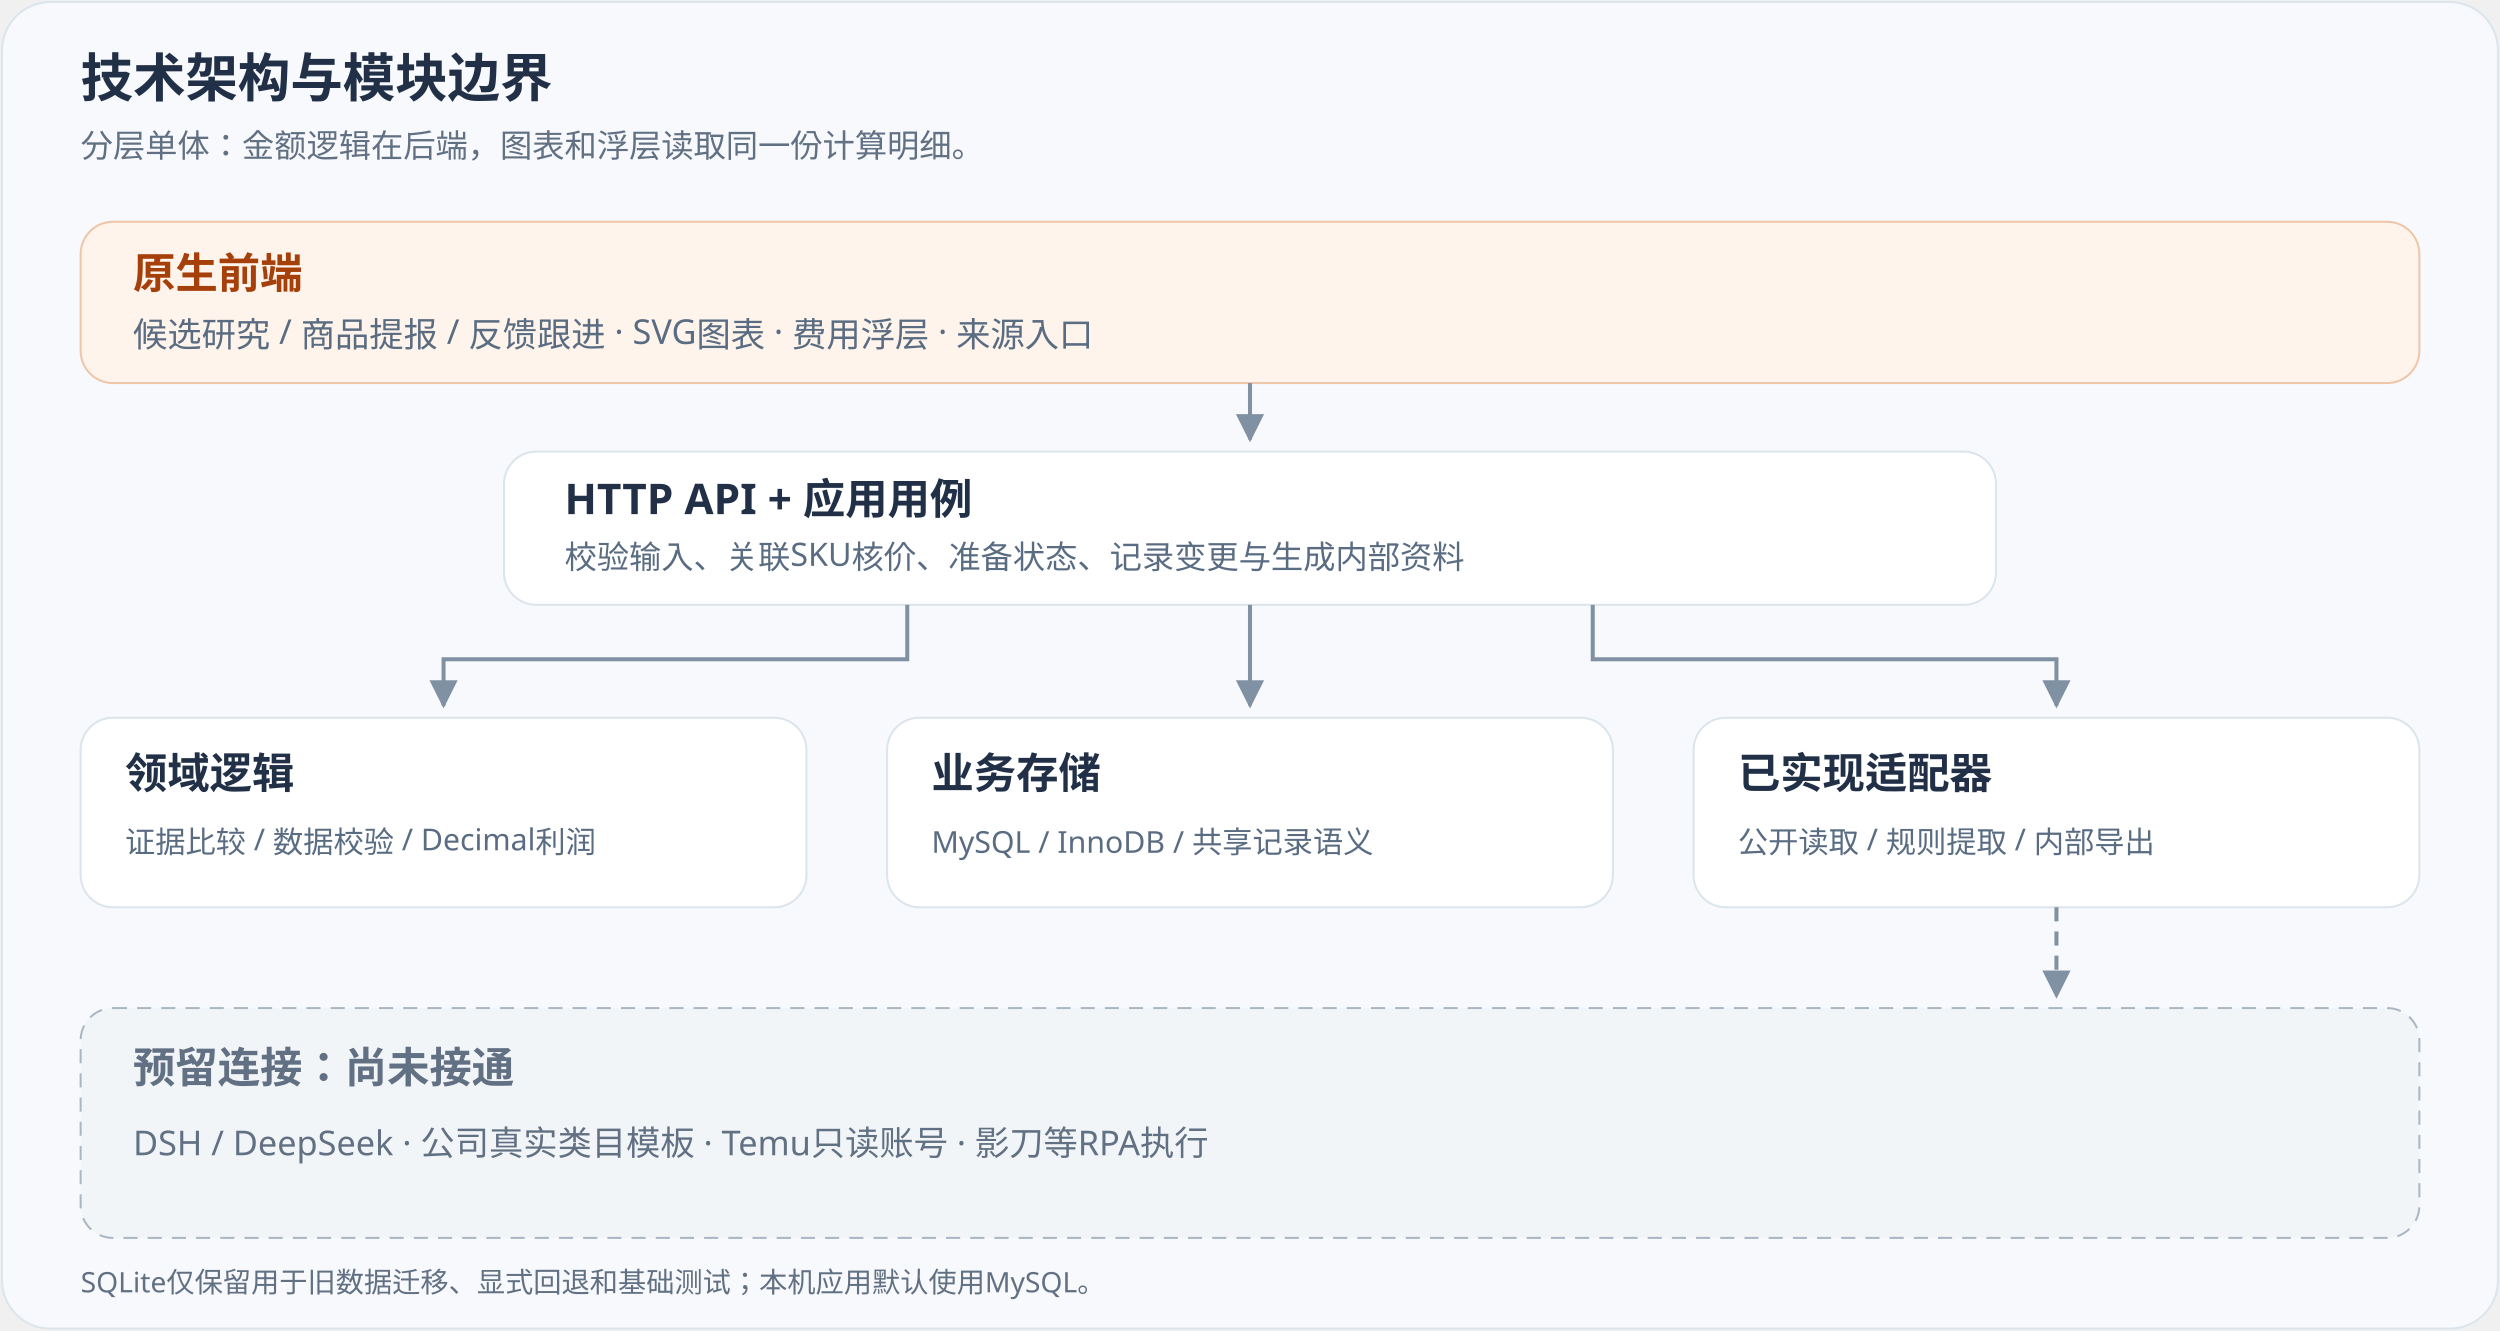
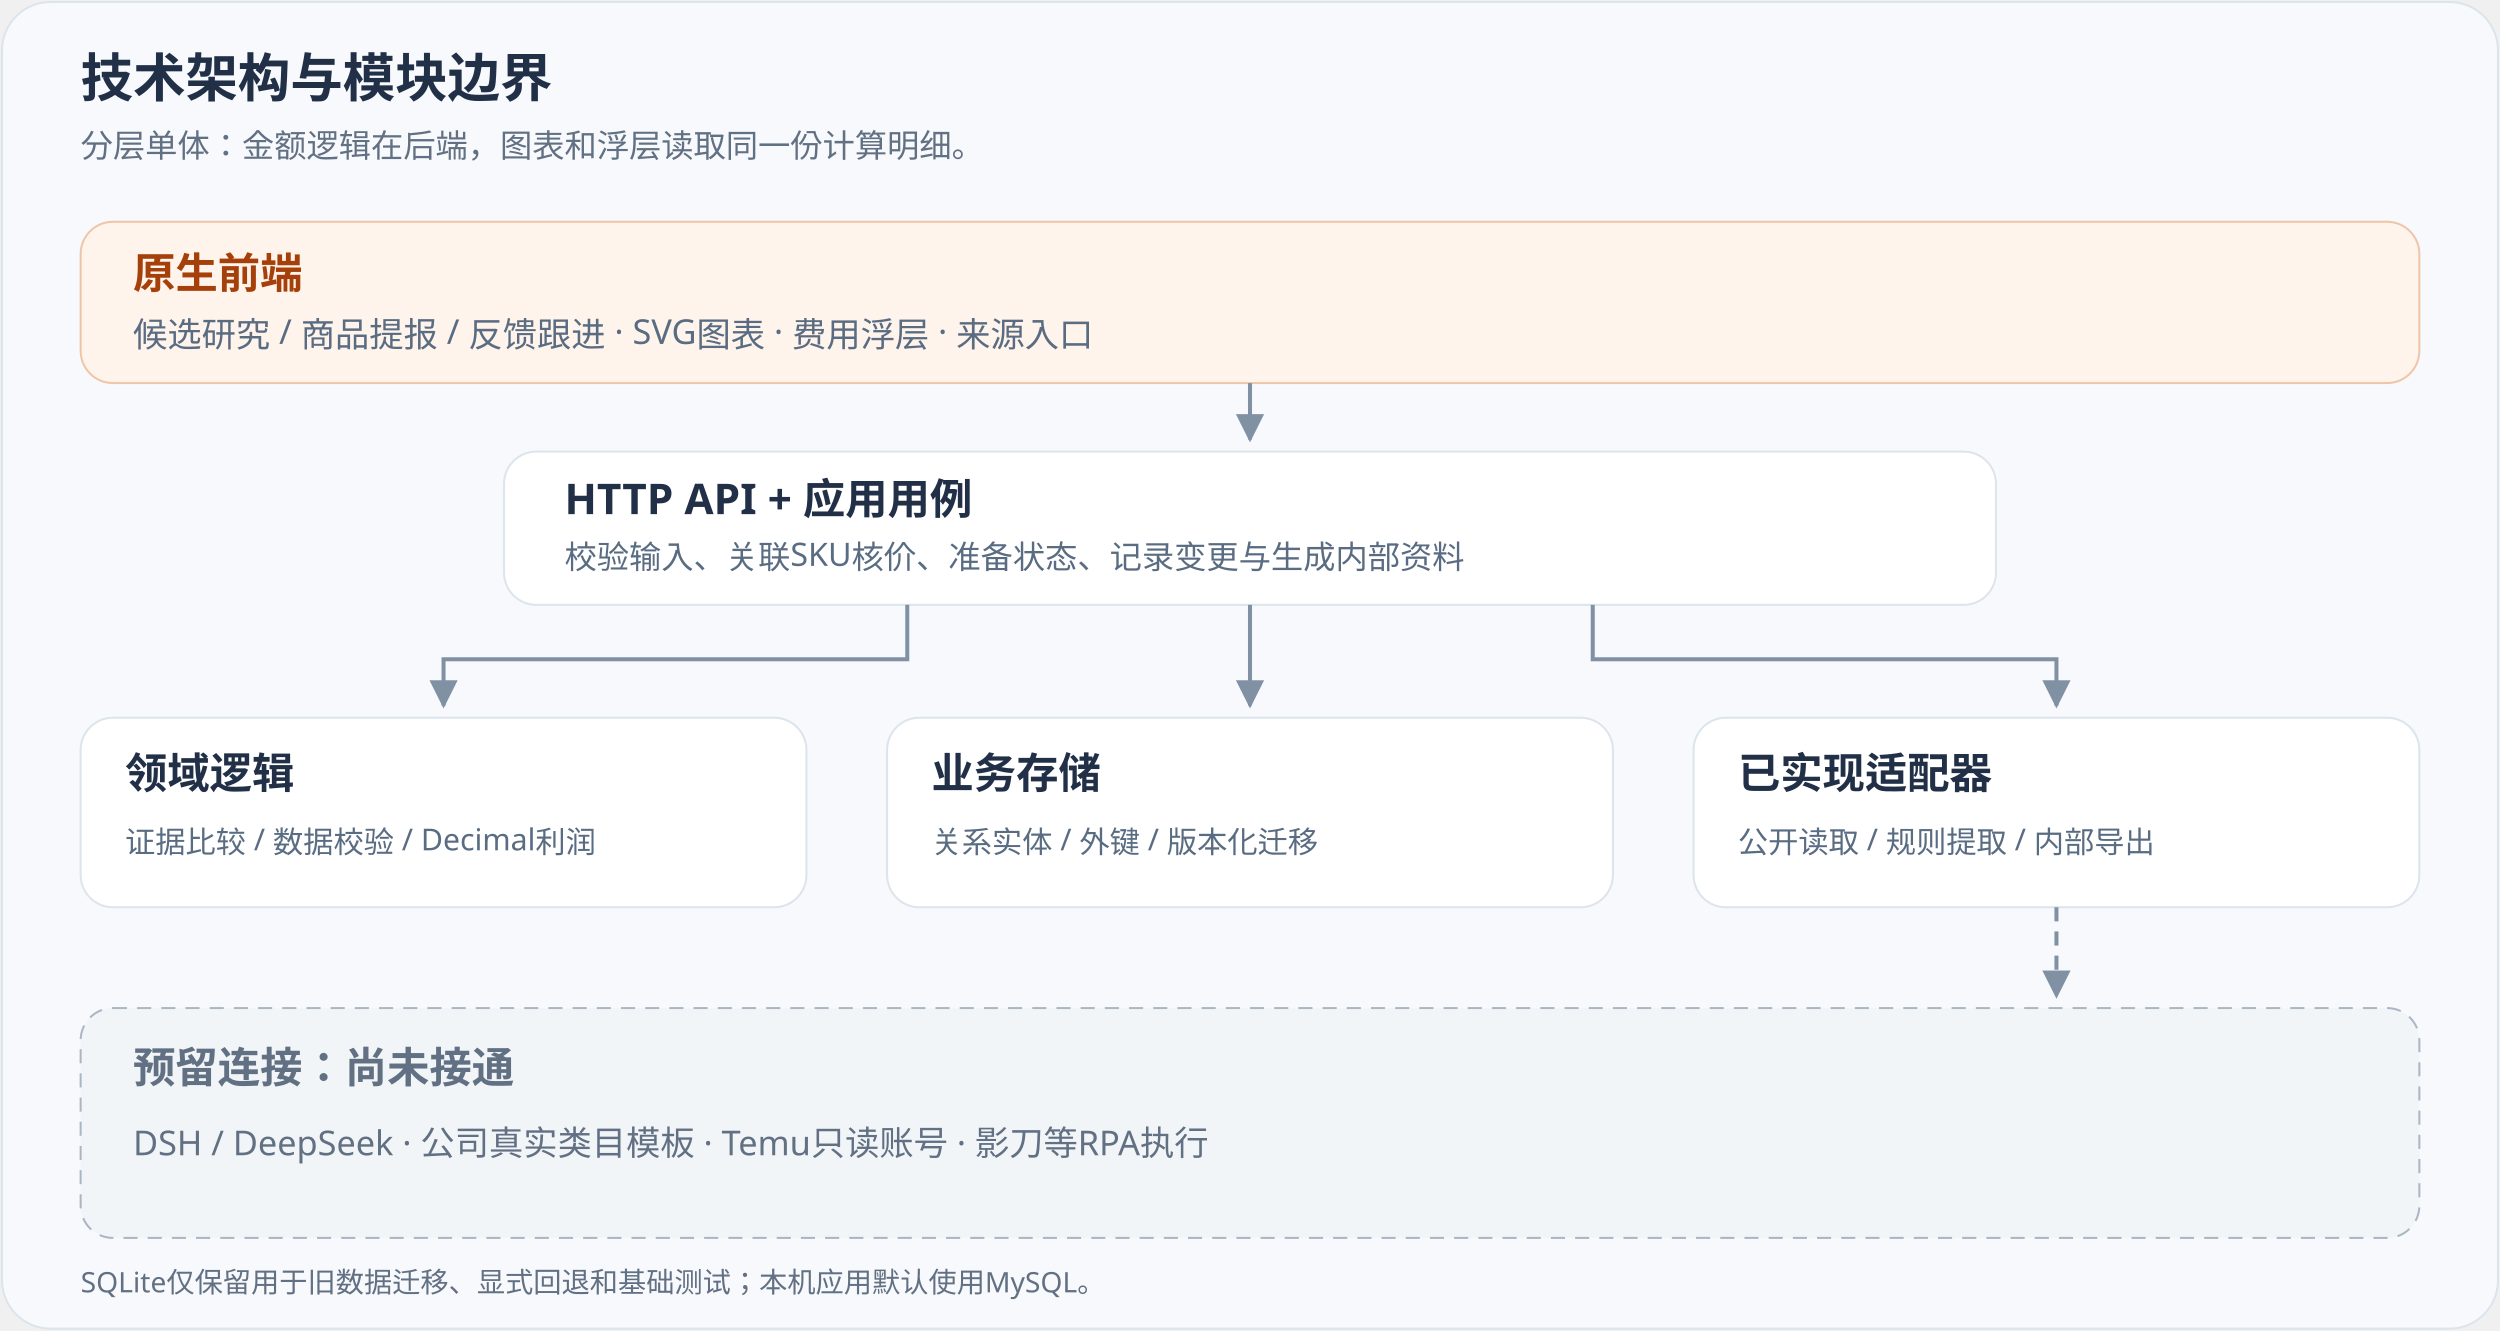
<svg xmlns="http://www.w3.org/2000/svg" viewBox="0 0 1240 660" role="img" aria-labelledby="title desc">
  <defs>
    <marker id="arrow" viewBox="0 0 10 10" refX="9" refY="5" markerWidth="7" markerHeight="7" orient="auto-start-reverse">
      <path d="M 0 0 L 10 5 L 0 10 z" fill="#8191a4" />
    </marker>
  </defs>
  <rect x="1" y="1" width="1238" height="658" rx="24" fill="#f7f9fc" stroke="#dce4ec" />
  <text x="40" y="48" font-family="'Segoe UI','Microsoft YaHei',sans-serif" font-size="26" font-weight="700" fill="#213047" text-anchor="start">技术架构与模块边界</text>
  <text x="40" y="78" font-family="'Segoe UI','Microsoft YaHei',sans-serif" font-size="16" font-weight="400" fill="#627083" text-anchor="start">分层单体：金额逻辑在后端，图表和浮层读取同一份计算明细。</text>
  <rect x="40" y="110" width="1160" height="80" rx="16" fill="#fff4eb" stroke="#efc5a8" />
  <text x="66" y="143" font-family="'Segoe UI','Microsoft YaHei',sans-serif" font-size="21" font-weight="700" fill="#a6400a" text-anchor="start">原生前端</text>
  <text x="66" y="172" font-family="'Segoe UI','Microsoft YaHei',sans-serif" font-size="17" font-weight="400" fill="#596c82" text-anchor="start">候选研究 / 商品提报 / 反馈跟进 · SVG图表 · 费用浮层 · 来源入口</text>
  <path d="M620 190 V218" fill="none" stroke="#8191a4" stroke-width="2" marker-end="url(#arrow)" />
  <rect x="250" y="224" width="740" height="76" rx="16" fill="#fff" stroke="#dce4ec" />
  <text x="280" y="255" font-family="'Segoe UI','Microsoft YaHei',sans-serif" font-size="21" font-weight="700" fill="#213047" text-anchor="start">HTTP API + 应用用例</text>
  <text x="280" y="282" font-family="'Segoe UI','Microsoft YaHei',sans-serif" font-size="16" font-weight="400" fill="#596c82" text-anchor="start">校验输入、关联SKU核价、准备状态、记录变更与生成内部资料</text>
  <rect x="40" y="356" width="360" height="94" rx="16" fill="#fff" stroke="#dce4ec" />
  <text x="62" y="391" font-family="'Segoe UI','Microsoft YaHei',sans-serif" font-size="21" font-weight="700" fill="#213047" text-anchor="start">领域逻辑</text>
  <text x="62" y="423" font-family="'Segoe UI','Microsoft YaHei',sans-serif" font-size="15" font-weight="400" fill="#596c82" text-anchor="start">证据比较 / 数据校验 / Decimal利润</text>
  <rect x="440" y="356" width="360" height="94" rx="16" fill="#fff" stroke="#dce4ec" />
  <text x="462" y="391" font-family="'Segoe UI','Microsoft YaHei',sans-serif" font-size="21" font-weight="700" fill="#213047" text-anchor="start">业务存储</text>
-   <text x="462" y="423" font-family="'Segoe UI','Microsoft YaHei',sans-serif" font-size="15" font-weight="400" fill="#596c82" text-anchor="start">MySQL / InnoDB / 共享记录语义</text>
+   <text x="462" y="423" font-family="'Segoe UI','Microsoft YaHei',sans-serif" font-size="15" font-weight="400" fill="#596c82" text-anchor="start">关系实体 / 外键 / 版本化迁移</text>
  <rect x="840" y="356" width="360" height="94" rx="16" fill="#fff" stroke="#dce4ec" />
  <text x="862" y="391" font-family="'Segoe UI','Microsoft YaHei',sans-serif" font-size="21" font-weight="700" fill="#213047" text-anchor="start">已实现适配器</text>
  <text x="862" y="423" font-family="'Segoe UI','Microsoft YaHei',sans-serif" font-size="15" font-weight="400" fill="#596c82" text-anchor="start">公开读取 / 规则提取 / 内部导出</text>
  <path d="M450 300 V327 H220 V350" fill="none" stroke="#8191a4" stroke-width="2" marker-end="url(#arrow)" />
  <path d="M620 300 V350" fill="none" stroke="#8191a4" stroke-width="2" marker-end="url(#arrow)" />
  <path d="M790 300 V327 H1020 V350" fill="none" stroke="#8191a4" stroke-width="2" marker-end="url(#arrow)" />
  <rect x="40" y="500" width="1160" height="114" rx="16" fill="#f2f5f8" stroke="#aab6c4" stroke-dasharray="7 5" />
  <text x="66" y="537" font-family="'Segoe UI','Microsoft YaHei',sans-serif" font-size="21" font-weight="700" fill="#627083" text-anchor="start">预留连接：尚未接通</text>
  <text x="66" y="573" font-family="'Segoe UI','Microsoft YaHei',sans-serif" font-size="17" font-weight="400" fill="#627083" text-anchor="start">DSH / DeepSeek · 公司真实类目模板 · Temu只读账号 · 影刀等RPA执行</text>
  <path d="M1020 450 V494" fill="none" stroke="#8191a4" stroke-width="2" marker-end="url(#arrow)" stroke-dasharray="7 5" />
  <text x="40" y="641" font-family="'Segoe UI','Microsoft YaHei',sans-serif" font-size="14" font-weight="400" fill="#627083" text-anchor="start">SQLite仅保留用于旧数据迁移、显式回退和基础测试；本机应用默认使用MySQL。</text>
</svg>
